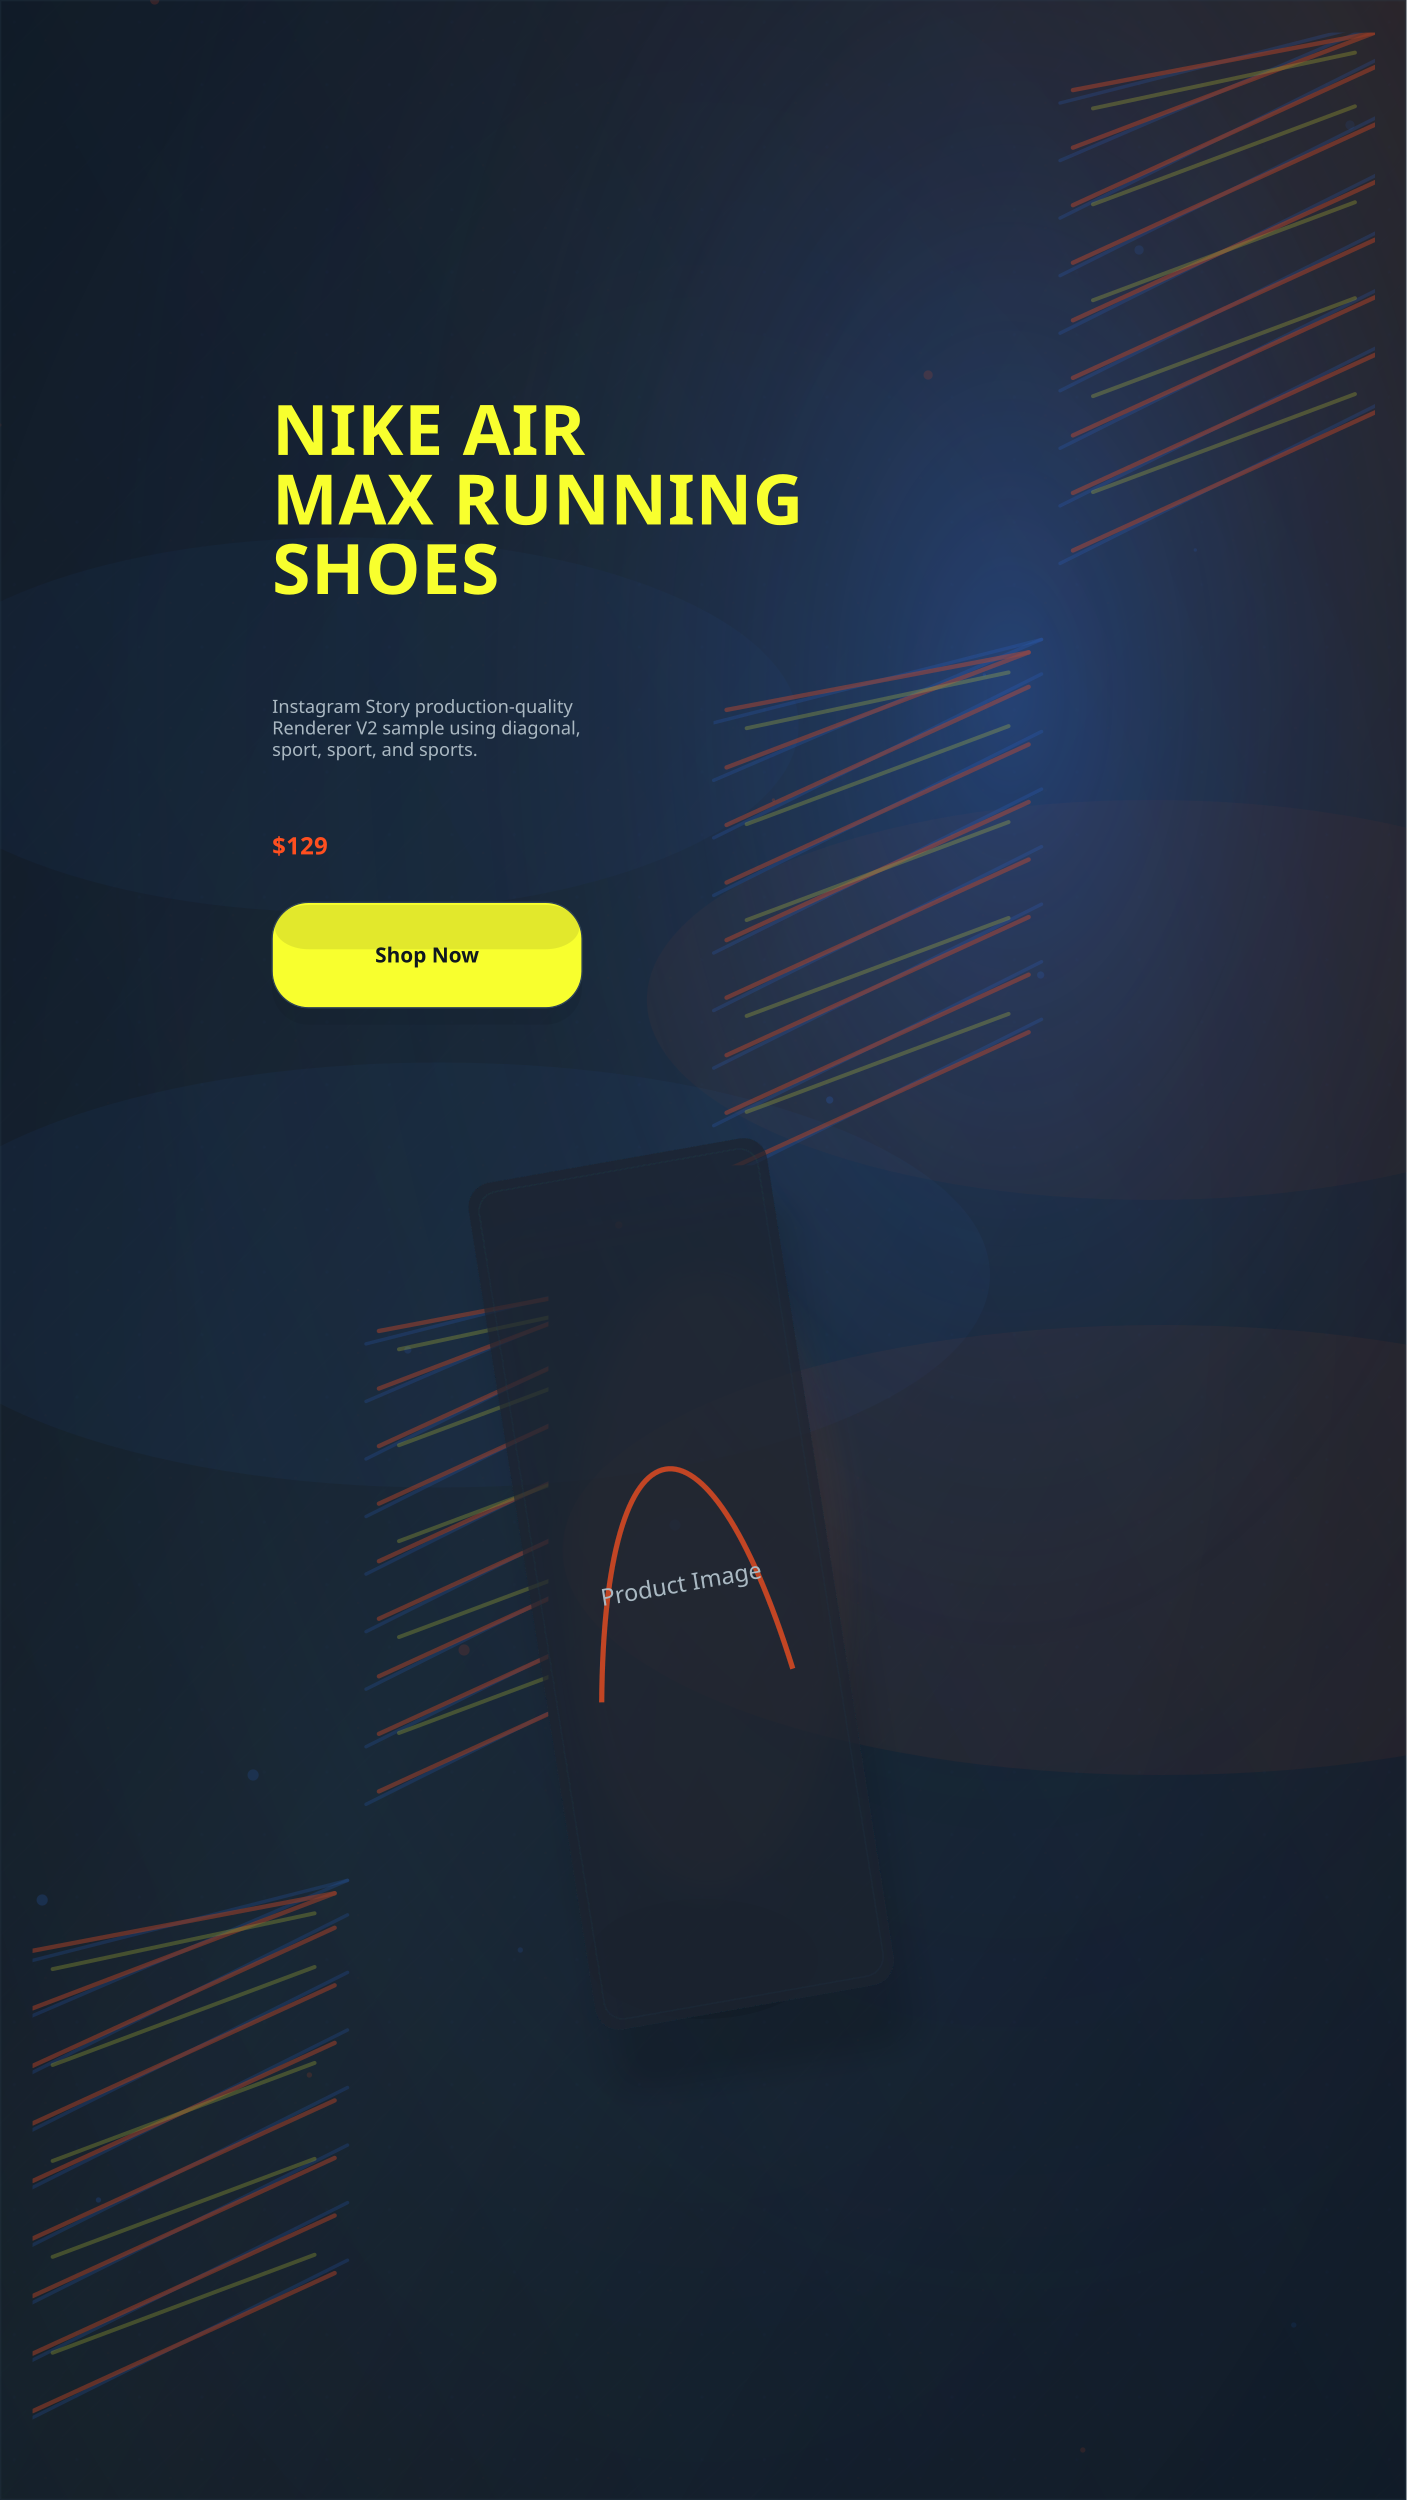
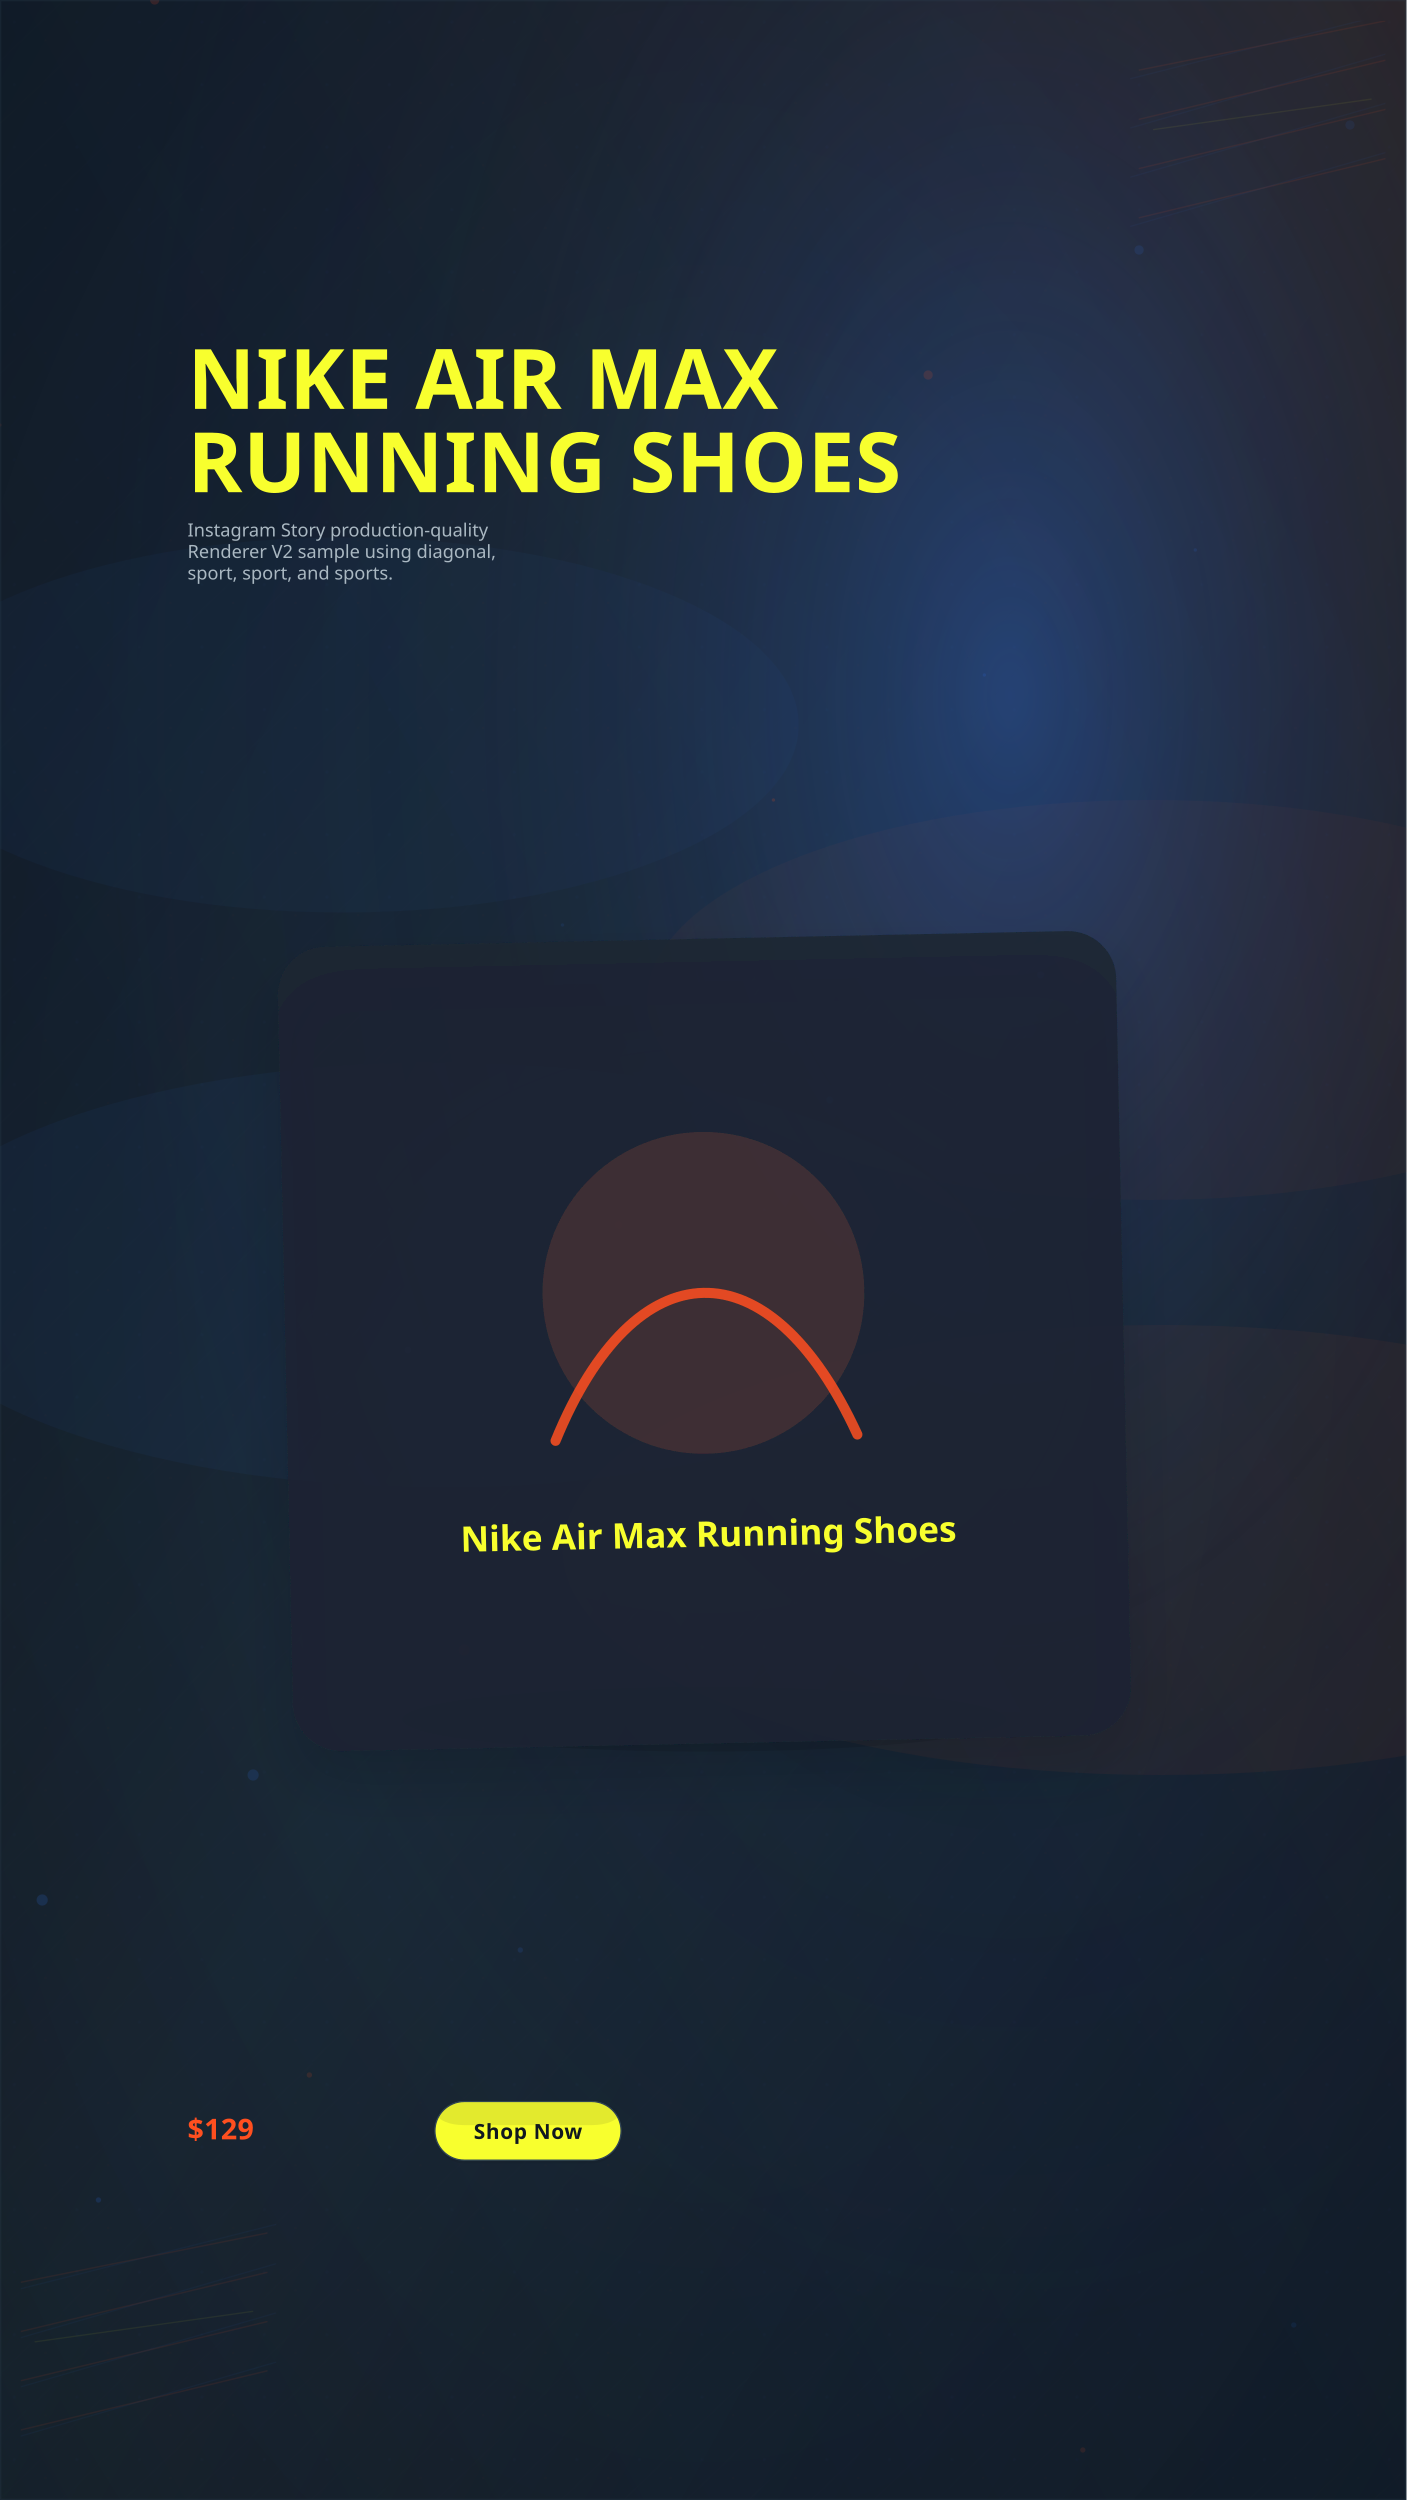
<svg xmlns="http://www.w3.org/2000/svg" width="1080" height="1920" viewBox="0 0 1080 1920" role="img">
  <defs>
    <linearGradient id="renderer2-bg-1" x1="0%" y1="0%" x2="100%" y2="100%">
      <stop offset="0%" stop-color="#101820" />
      <stop offset="48%" stop-color="#1A2733" />
      <stop offset="100%" stop-color="#101820" />
    </linearGradient>
    <linearGradient id="renderer2-depth-2" x1="0%" y1="100%" x2="100%" y2="0%">
      <stop offset="0%" stop-color="#00000066" stop-opacity="0.22" />
      <stop offset="52%" stop-color="#2D78FF" stop-opacity="0.08" />
      <stop offset="100%" stop-color="#FF4F1F" stop-opacity="0.16" />
    </linearGradient>
    <radialGradient id="renderer2-light-3" cx="72%" cy="28%" r="68%">
      <stop offset="0%" stop-color="#2D78FF" stop-opacity="0.46" />
      <stop offset="56%" stop-color="#1A2733" stop-opacity="0.12" />
      <stop offset="100%" stop-color="#101820" stop-opacity="0" />
    </radialGradient>
    <radialGradient id="renderer2-vignette-4" cx="50%" cy="50%" r="74%">
      <stop offset="45%" stop-color="#000000" stop-opacity="0" />
      <stop offset="100%" stop-color="#00000066" stop-opacity="0.31" />
    </radialGradient>
    <pattern id="renderer2-texture-5" width="48" height="48" patternUnits="userSpaceOnUse">
      <path d="M0 47 L48 1 M-12 12 L12 -12 M36 60 L60 36" stroke="#304454" stroke-width="1" opacity="0.12" />
      <circle cx="11" cy="17" r="1.2" fill="#2D78FF" opacity="0.1" />
      <circle cx="35" cy="31" r="0.9" fill="#FF4F1F" opacity="0.08" />
    </pattern>
    <mask id="renderer2-decoration-mask-6" maskUnits="userSpaceOnUse">
-       <rect x="25" y="25" width="1031" height="1871" fill="#ffffff" />
-       <rect x="421.2" y="894.95" width="237.6" height="639.6" rx="8.8" fill="#000000" />
-       <rect x="201" y="288" width="347" height="208" rx="8" fill="#000000" />
-       <rect x="201" y="525.5" width="347" height="68" rx="8" fill="#000000" />
-       <rect x="201" y="609" width="254" height="57" rx="8" fill="#000000" />
-       <rect x="201" y="685" width="254" height="97" rx="8" fill="#000000" />
+       <rect x="16" y="16" width="1048" height="1888" fill="#ffffff" />
+       <rect x="162" y="664" width="757" height="731" rx="32" fill="#000000" />
+       <rect x="120" y="229" width="602" height="182" rx="24" fill="#000000" />
+       <rect x="120" y="375" width="602" height="98" rx="24" fill="#000000" />
+       <rect x="120" y="1588" width="222" height="96" rx="24" fill="#000000" />
+       <rect x="310" y="1588" width="268" height="96" rx="24" fill="#000000" />
    </mask>
    <clipPath id="renderer2-product-clip-7">
-       <rect x="423.58" y="885.59" width="232.85" height="658.32" rx="12.81" />
+       <rect x="219" y="721" width="644" height="618" rx="24.72" />
    </clipPath>
-     <filter id="renderer2-product-shadow-8" x="-55%" y="-55%" width="210%" height="220%">
-       <feDropShadow dx="8.15" dy="49.37" stdDeviation="12.81" flood-color="#00000066" flood-opacity="0.52" />
+     <filter id="renderer2-product-shadow-8" x="-30%" y="-30%" width="160%" height="160%">
+       <feDropShadow dx="0" dy="24.72" stdDeviation="22.54" flood-color="#00000066" flood-opacity="0.38" />
    </filter>
-     <filter id="renderer2-product-glow-9" x="-70%" y="-70%" width="240%" height="240%">
-       <feGaussianBlur stdDeviation="10.48" result="blur" />
-       <feColorMatrix in="blur" type="matrix" values="0 0 0 0 1 0 0 0 0 0.31 0 0 0 0 0.122 0 0 0 0.49 0" />
+     <filter id="renderer2-product-glow-9" x="-40%" y="-40%" width="180%" height="180%">
+       <feGaussianBlur stdDeviation="19.32" result="blur" />
+       <feColorMatrix in="blur" type="matrix" values="0 0 0 0 1 0 0 0 0 0.31 0 0 0 0 0.122 0 0 0 0.28 0" />
    </filter>
    <linearGradient id="renderer2-product-reflection-10" x1="0%" y1="0%" x2="0%" y2="100%">
-       <stop offset="0%" stop-color="#101820" stop-opacity="0.24" />
+       <stop offset="0%" stop-color="#FF4F1F" stop-opacity="0.18" />
      <stop offset="100%" stop-color="#101820" stop-opacity="0" />
    </linearGradient>
  </defs>
-   <g data-background="sports">
-     <rect x="0" y="0" width="1080" height="1920" fill="url(#renderer2-bg-1)" />
-     <rect x="0" y="0" width="1080" height="1920" fill="url(#renderer2-depth-2)" opacity="0.7" />
-     <ellipse cx="263.52" cy="556.8" rx="349.92" ry="144" fill="#2D78FF" opacity="0.04" />
-     <ellipse cx="883.44" cy="768" rx="386.64" ry="153.6" fill="#FF4F1F" opacity="0.05" />
-     <ellipse cx="336.96" cy="979.2" rx="423.36" ry="163.2" fill="#2D78FF" opacity="0.05" />
-     <ellipse cx="892.08" cy="1190.4" rx="460.08" ry="172.8" fill="#FF4F1F" opacity="0.06" />
-     <rect x="0" y="0" width="1080" height="1920" fill="url(#renderer2-light-3)" opacity="0.69" />
-     <rect x="0" y="0" width="1080" height="1920" fill="url(#renderer2-texture-5)" opacity="0.2" />
-     <g data-background-particles="fast and competitive">
-       <circle cx="0" cy="326.4" r="1.3" fill="#FF4F1F" opacity="0.1" />
-       <circle cx="399.6" cy="1497.6" r="2.05" fill="#2D78FF" opacity="0.13" />
-       <circle cx="799.2" cy="748.8" r="2.8" fill="#2D78FF" opacity="0.15" />
-       <circle cx="118.8" cy="0" r="3.55" fill="#FF4F1F" opacity="0.18" />
-       <circle cx="518.4" cy="1171.2" r="4.3" fill="#2D78FF" opacity="0.1" />
-       <circle cx="918" cy="422.4" r="1.3" fill="#2D78FF" opacity="0.13" />
-       <circle cx="237.6" cy="1593.6" r="2.05" fill="#FF4F1F" opacity="0.15" />
-       <circle cx="637.2" cy="844.8" r="2.8" fill="#2D78FF" opacity="0.18" />
-       <circle cx="1036.8" cy="96" r="3.55" fill="#2D78FF" opacity="0.1" />
-       <circle cx="356.4" cy="1267.2" r="4.3" fill="#FF4F1F" opacity="0.13" />
-       <circle cx="756" cy="518.4" r="1.3" fill="#2D78FF" opacity="0.15" />
-       <circle cx="75.6" cy="1689.6" r="2.05" fill="#2D78FF" opacity="0.18" />
-       <circle cx="475.2" cy="940.8" r="2.8" fill="#FF4F1F" opacity="0.1" />
-       <circle cx="874.8" cy="192" r="3.55" fill="#2D78FF" opacity="0.13" />
-       <circle cx="194.4" cy="1363.2" r="4.3" fill="#2D78FF" opacity="0.15" />
-       <circle cx="594" cy="614.4" r="1.3" fill="#FF4F1F" opacity="0.18" />
-       <circle cx="993.6" cy="1785.6" r="2.05" fill="#2D78FF" opacity="0.1" />
-       <circle cx="313.2" cy="1036.8" r="2.8" fill="#2D78FF" opacity="0.13" />
-       <circle cx="712.8" cy="288" r="3.55" fill="#FF4F1F" opacity="0.15" />
-       <circle cx="32.4" cy="1459.2" r="4.3" fill="#2D78FF" opacity="0.18" />
-       <circle cx="432" cy="710.4" r="1.3" fill="#2D78FF" opacity="0.1" />
-       <circle cx="831.6" cy="1881.6" r="2.05" fill="#FF4F1F" opacity="0.13" />
-     </g>
-     <rect x="0" y="0" width="1080" height="1920" fill="#1A2733" opacity="0.08" />
-     <rect x="0" y="0" width="1080" height="1920" fill="url(#renderer2-vignette-4)" />
-     <rect x="0" y="0" width="1080" height="1920" fill="none" stroke="#304454" stroke-width="2" opacity="0.24" />
-   </g>
-   <g opacity="0.48" data-decoration="sports" data-layering="cinematic" mask="url(#renderer2-decoration-mask-6)">
-     <g data-decoration-region="0" data-placement="diagonal">
-       <path d="M 814.1 79.1 L 1065.9 15.1" stroke="#2D78FF" stroke-width="2.64" stroke-linecap="round" fill="none" opacity="0.32" />
-       <path d="M 814.1 123.3 L 1065.9 15.1" stroke="#2D78FF" stroke-width="2.64" stroke-linecap="round" fill="none" opacity="0.32" />
-       <path d="M 814.1 167.5 L 1065.9 41.62" stroke="#2D78FF" stroke-width="2.64" stroke-linecap="round" fill="none" opacity="0.32" />
-       <path d="M 814.1 211.7 L 1065.9 85.82" stroke="#2D78FF" stroke-width="2.64" stroke-linecap="round" fill="none" opacity="0.32" />
-       <path d="M 814.1 255.9 L 1065.9 130.02" stroke="#2D78FF" stroke-width="2.64" stroke-linecap="round" fill="none" opacity="0.32" />
-       <path d="M 814.1 300.1 L 1065.9 174.22" stroke="#2D78FF" stroke-width="2.64" stroke-linecap="round" fill="none" opacity="0.32" />
-       <path d="M 814.1 344.3 L 1065.9 218.42" stroke="#2D78FF" stroke-width="2.64" stroke-linecap="round" fill="none" opacity="0.32" />
-       <path d="M 814.1 388.5 L 1065.9 262.62" stroke="#2D78FF" stroke-width="2.64" stroke-linecap="round" fill="none" opacity="0.32" />
-       <path d="M 814.1 432.7 L 1065.9 306.82" stroke="#2D78FF" stroke-width="2.64" stroke-linecap="round" fill="none" opacity="0.32" />
-       <path d="M 824 69.2 L 1056 25" stroke="#FF4F1F" stroke-width="3.34" stroke-linecap="round" fill="none" opacity="0.68" />
-       <path d="M 824 113.4 L 1056 25" stroke="#FF4F1F" stroke-width="3.34" stroke-linecap="round" fill="none" opacity="0.68" />
-       <path d="M 824 157.6 L 1056 51.52" stroke="#FF4F1F" stroke-width="3.34" stroke-linecap="round" fill="none" opacity="0.68" />
-       <path d="M 824 201.8 L 1056 95.72" stroke="#FF4F1F" stroke-width="3.34" stroke-linecap="round" fill="none" opacity="0.68" />
-       <path d="M 824 246 L 1056 139.92" stroke="#FF4F1F" stroke-width="3.34" stroke-linecap="round" fill="none" opacity="0.68" />
-       <path d="M 824 290.2 L 1056 184.12" stroke="#FF4F1F" stroke-width="3.34" stroke-linecap="round" fill="none" opacity="0.68" />
-       <path d="M 824 334.4 L 1056 228.32" stroke="#FF4F1F" stroke-width="3.34" stroke-linecap="round" fill="none" opacity="0.68" />
-       <path d="M 824 378.6 L 1056 272.52" stroke="#FF4F1F" stroke-width="3.34" stroke-linecap="round" fill="none" opacity="0.68" />
-       <path d="M 824 422.8 L 1056 316.72" stroke="#FF4F1F" stroke-width="3.34" stroke-linecap="round" fill="none" opacity="0.68" />
-       <path d="M 839.4 83.27 L 1040.6 40.4" stroke="#F8FF2E" stroke-width="3.03" stroke-linecap="round" fill="none" opacity="0.42" />
-       <path d="M 839.4 156.93 L 1040.6 81.65" stroke="#F8FF2E" stroke-width="3.03" stroke-linecap="round" fill="none" opacity="0.42" />
-       <path d="M 839.4 230.6 L 1040.6 155.32" stroke="#F8FF2E" stroke-width="3.03" stroke-linecap="round" fill="none" opacity="0.42" />
-       <path d="M 839.4 304.27 L 1040.6 228.99" stroke="#F8FF2E" stroke-width="3.03" stroke-linecap="round" fill="none" opacity="0.42" />
-       <path d="M 839.4 377.93 L 1040.6 302.65" stroke="#F8FF2E" stroke-width="3.03" stroke-linecap="round" fill="none" opacity="0.42" />
-     </g>
-     <g data-decoration-region="1" data-placement="diagonal">
-       <path d="M 548.1 555.1 L 799.9 491.1" stroke="#2D78FF" stroke-width="2.64" stroke-linecap="round" fill="none" opacity="0.32" />
-       <path d="M 548.1 599.3 L 799.9 491.1" stroke="#2D78FF" stroke-width="2.64" stroke-linecap="round" fill="none" opacity="0.32" />
-       <path d="M 548.1 643.5 L 799.9 517.62" stroke="#2D78FF" stroke-width="2.64" stroke-linecap="round" fill="none" opacity="0.32" />
-       <path d="M 548.1 687.7 L 799.9 561.82" stroke="#2D78FF" stroke-width="2.64" stroke-linecap="round" fill="none" opacity="0.32" />
-       <path d="M 548.1 731.9 L 799.9 606.02" stroke="#2D78FF" stroke-width="2.64" stroke-linecap="round" fill="none" opacity="0.32" />
-       <path d="M 548.1 776.1 L 799.9 650.22" stroke="#2D78FF" stroke-width="2.64" stroke-linecap="round" fill="none" opacity="0.32" />
-       <path d="M 548.1 820.3 L 799.9 694.42" stroke="#2D78FF" stroke-width="2.64" stroke-linecap="round" fill="none" opacity="0.32" />
-       <path d="M 548.1 864.5 L 799.9 738.62" stroke="#2D78FF" stroke-width="2.64" stroke-linecap="round" fill="none" opacity="0.32" />
-       <path d="M 548.1 908.7 L 799.9 782.82" stroke="#2D78FF" stroke-width="2.64" stroke-linecap="round" fill="none" opacity="0.32" />
-       <path d="M 558 545.2 L 790 501" stroke="#FF4F1F" stroke-width="3.34" stroke-linecap="round" fill="none" opacity="0.68" />
-       <path d="M 558 589.4 L 790 501" stroke="#FF4F1F" stroke-width="3.34" stroke-linecap="round" fill="none" opacity="0.68" />
-       <path d="M 558 633.6 L 790 527.52" stroke="#FF4F1F" stroke-width="3.34" stroke-linecap="round" fill="none" opacity="0.68" />
-       <path d="M 558 677.8 L 790 571.72" stroke="#FF4F1F" stroke-width="3.34" stroke-linecap="round" fill="none" opacity="0.68" />
-       <path d="M 558 722 L 790 615.92" stroke="#FF4F1F" stroke-width="3.34" stroke-linecap="round" fill="none" opacity="0.68" />
-       <path d="M 558 766.2 L 790 660.12" stroke="#FF4F1F" stroke-width="3.34" stroke-linecap="round" fill="none" opacity="0.68" />
-       <path d="M 558 810.4 L 790 704.32" stroke="#FF4F1F" stroke-width="3.34" stroke-linecap="round" fill="none" opacity="0.68" />
-       <path d="M 558 854.6 L 790 748.52" stroke="#FF4F1F" stroke-width="3.34" stroke-linecap="round" fill="none" opacity="0.68" />
-       <path d="M 558 898.8 L 790 792.72" stroke="#FF4F1F" stroke-width="3.34" stroke-linecap="round" fill="none" opacity="0.68" />
-       <path d="M 573.4 559.27 L 774.6 516.4" stroke="#F8FF2E" stroke-width="3.03" stroke-linecap="round" fill="none" opacity="0.42" />
-       <path d="M 573.4 632.93 L 774.6 557.65" stroke="#F8FF2E" stroke-width="3.03" stroke-linecap="round" fill="none" opacity="0.42" />
-       <path d="M 573.4 706.6 L 774.6 631.32" stroke="#F8FF2E" stroke-width="3.03" stroke-linecap="round" fill="none" opacity="0.42" />
-       <path d="M 573.4 780.27 L 774.6 704.99" stroke="#F8FF2E" stroke-width="3.03" stroke-linecap="round" fill="none" opacity="0.42" />
-       <path d="M 573.4 853.93 L 774.6 778.65" stroke="#F8FF2E" stroke-width="3.03" stroke-linecap="round" fill="none" opacity="0.42" />
-     </g>
-     <g data-decoration-region="2" data-placement="diagonal">
-       <path d="M 281.1 1032.1 L 532.9 968.1" stroke="#2D78FF" stroke-width="2.64" stroke-linecap="round" fill="none" opacity="0.32" />
-       <path d="M 281.1 1076.3 L 532.9 968.1" stroke="#2D78FF" stroke-width="2.64" stroke-linecap="round" fill="none" opacity="0.32" />
-       <path d="M 281.1 1120.5 L 532.9 994.62" stroke="#2D78FF" stroke-width="2.64" stroke-linecap="round" fill="none" opacity="0.32" />
-       <path d="M 281.1 1164.7 L 532.9 1038.82" stroke="#2D78FF" stroke-width="2.64" stroke-linecap="round" fill="none" opacity="0.32" />
-       <path d="M 281.1 1208.9 L 532.9 1083.02" stroke="#2D78FF" stroke-width="2.64" stroke-linecap="round" fill="none" opacity="0.32" />
-       <path d="M 281.1 1253.1 L 532.9 1127.22" stroke="#2D78FF" stroke-width="2.64" stroke-linecap="round" fill="none" opacity="0.32" />
-       <path d="M 281.1 1297.3 L 532.9 1171.42" stroke="#2D78FF" stroke-width="2.64" stroke-linecap="round" fill="none" opacity="0.32" />
-       <path d="M 281.1 1341.5 L 532.9 1215.62" stroke="#2D78FF" stroke-width="2.64" stroke-linecap="round" fill="none" opacity="0.32" />
-       <path d="M 281.1 1385.7 L 532.9 1259.82" stroke="#2D78FF" stroke-width="2.64" stroke-linecap="round" fill="none" opacity="0.32" />
-       <path d="M 291 1022.2 L 523 978" stroke="#FF4F1F" stroke-width="3.34" stroke-linecap="round" fill="none" opacity="0.68" />
-       <path d="M 291 1066.4 L 523 978" stroke="#FF4F1F" stroke-width="3.34" stroke-linecap="round" fill="none" opacity="0.68" />
-       <path d="M 291 1110.6 L 523 1004.52" stroke="#FF4F1F" stroke-width="3.34" stroke-linecap="round" fill="none" opacity="0.68" />
-       <path d="M 291 1154.8 L 523 1048.72" stroke="#FF4F1F" stroke-width="3.34" stroke-linecap="round" fill="none" opacity="0.68" />
-       <path d="M 291 1199 L 523 1092.92" stroke="#FF4F1F" stroke-width="3.34" stroke-linecap="round" fill="none" opacity="0.68" />
-       <path d="M 291 1243.2 L 523 1137.12" stroke="#FF4F1F" stroke-width="3.34" stroke-linecap="round" fill="none" opacity="0.68" />
-       <path d="M 291 1287.4 L 523 1181.32" stroke="#FF4F1F" stroke-width="3.34" stroke-linecap="round" fill="none" opacity="0.68" />
-       <path d="M 291 1331.6 L 523 1225.52" stroke="#FF4F1F" stroke-width="3.34" stroke-linecap="round" fill="none" opacity="0.68" />
-       <path d="M 291 1375.8 L 523 1269.72" stroke="#FF4F1F" stroke-width="3.34" stroke-linecap="round" fill="none" opacity="0.68" />
-       <path d="M 306.4 1036.27 L 507.6 993.4" stroke="#F8FF2E" stroke-width="3.03" stroke-linecap="round" fill="none" opacity="0.42" />
-       <path d="M 306.4 1109.93 L 507.6 1034.65" stroke="#F8FF2E" stroke-width="3.03" stroke-linecap="round" fill="none" opacity="0.42" />
-       <path d="M 306.4 1183.6 L 507.6 1108.32" stroke="#F8FF2E" stroke-width="3.03" stroke-linecap="round" fill="none" opacity="0.42" />
-       <path d="M 306.4 1257.27 L 507.6 1181.99" stroke="#F8FF2E" stroke-width="3.03" stroke-linecap="round" fill="none" opacity="0.42" />
-       <path d="M 306.4 1330.93 L 507.6 1255.65" stroke="#F8FF2E" stroke-width="3.03" stroke-linecap="round" fill="none" opacity="0.42" />
-     </g>
-     <g data-decoration-region="3" data-placement="diagonal">
-       <path d="M 15.1 1508.1 L 266.9 1444.1" stroke="#2D78FF" stroke-width="2.64" stroke-linecap="round" fill="none" opacity="0.32" />
-       <path d="M 15.1 1552.3 L 266.9 1444.1" stroke="#2D78FF" stroke-width="2.64" stroke-linecap="round" fill="none" opacity="0.32" />
-       <path d="M 15.1 1596.5 L 266.9 1470.62" stroke="#2D78FF" stroke-width="2.64" stroke-linecap="round" fill="none" opacity="0.32" />
-       <path d="M 15.1 1640.7 L 266.9 1514.82" stroke="#2D78FF" stroke-width="2.64" stroke-linecap="round" fill="none" opacity="0.32" />
-       <path d="M 15.1 1684.9 L 266.9 1559.02" stroke="#2D78FF" stroke-width="2.64" stroke-linecap="round" fill="none" opacity="0.32" />
-       <path d="M 15.1 1729.1 L 266.9 1603.22" stroke="#2D78FF" stroke-width="2.64" stroke-linecap="round" fill="none" opacity="0.32" />
-       <path d="M 15.1 1773.3 L 266.9 1647.42" stroke="#2D78FF" stroke-width="2.64" stroke-linecap="round" fill="none" opacity="0.32" />
-       <path d="M 15.1 1817.5 L 266.9 1691.62" stroke="#2D78FF" stroke-width="2.64" stroke-linecap="round" fill="none" opacity="0.32" />
-       <path d="M 15.1 1861.7 L 266.9 1735.82" stroke="#2D78FF" stroke-width="2.64" stroke-linecap="round" fill="none" opacity="0.32" />
-       <path d="M 25 1498.2 L 257 1454" stroke="#FF4F1F" stroke-width="3.34" stroke-linecap="round" fill="none" opacity="0.68" />
-       <path d="M 25 1542.4 L 257 1454" stroke="#FF4F1F" stroke-width="3.34" stroke-linecap="round" fill="none" opacity="0.68" />
-       <path d="M 25 1586.6 L 257 1480.52" stroke="#FF4F1F" stroke-width="3.34" stroke-linecap="round" fill="none" opacity="0.68" />
-       <path d="M 25 1630.8 L 257 1524.72" stroke="#FF4F1F" stroke-width="3.34" stroke-linecap="round" fill="none" opacity="0.68" />
-       <path d="M 25 1675 L 257 1568.92" stroke="#FF4F1F" stroke-width="3.34" stroke-linecap="round" fill="none" opacity="0.68" />
-       <path d="M 25 1719.2 L 257 1613.12" stroke="#FF4F1F" stroke-width="3.34" stroke-linecap="round" fill="none" opacity="0.68" />
-       <path d="M 25 1763.4 L 257 1657.32" stroke="#FF4F1F" stroke-width="3.34" stroke-linecap="round" fill="none" opacity="0.68" />
-       <path d="M 25 1807.6 L 257 1701.52" stroke="#FF4F1F" stroke-width="3.34" stroke-linecap="round" fill="none" opacity="0.68" />
-       <path d="M 25 1851.8 L 257 1745.72" stroke="#FF4F1F" stroke-width="3.34" stroke-linecap="round" fill="none" opacity="0.68" />
-       <path d="M 40.4 1512.27 L 241.6 1469.4" stroke="#F8FF2E" stroke-width="3.03" stroke-linecap="round" fill="none" opacity="0.42" />
-       <path d="M 40.4 1585.93 L 241.6 1510.65" stroke="#F8FF2E" stroke-width="3.03" stroke-linecap="round" fill="none" opacity="0.42" />
-       <path d="M 40.4 1659.6 L 241.6 1584.32" stroke="#F8FF2E" stroke-width="3.03" stroke-linecap="round" fill="none" opacity="0.42" />
-       <path d="M 40.4 1733.27 L 241.6 1657.99" stroke="#F8FF2E" stroke-width="3.03" stroke-linecap="round" fill="none" opacity="0.42" />
-       <path d="M 40.4 1806.93 L 241.6 1731.65" stroke="#F8FF2E" stroke-width="3.03" stroke-linecap="round" fill="none" opacity="0.42" />
+   <g data-editor-layer="true" data-layer-id="background" data-layer-type="background" data-layer-label="Background" data-layer-x="0" data-layer-y="0" data-layer-width="1080" data-layer-height="1920">
+     <g data-background="sports">
+       <rect x="0" y="0" width="1080" height="1920" fill="url(#renderer2-bg-1)" />
+       <rect x="0" y="0" width="1080" height="1920" fill="url(#renderer2-depth-2)" opacity="0.7" />
+       <ellipse cx="263.52" cy="556.8" rx="349.92" ry="144" fill="#2D78FF" opacity="0.04" />
+       <ellipse cx="883.44" cy="768" rx="386.64" ry="153.6" fill="#FF4F1F" opacity="0.05" />
+       <ellipse cx="336.96" cy="979.2" rx="423.36" ry="163.2" fill="#2D78FF" opacity="0.05" />
+       <ellipse cx="892.08" cy="1190.4" rx="460.08" ry="172.8" fill="#FF4F1F" opacity="0.06" />
+       <rect x="0" y="0" width="1080" height="1920" fill="url(#renderer2-light-3)" opacity="0.69" />
+       <rect x="0" y="0" width="1080" height="1920" fill="url(#renderer2-texture-5)" opacity="0.2" />
+       <g data-background-particles="fast and competitive">
+         <circle cx="0" cy="326.4" r="1.3" fill="#FF4F1F" opacity="0.1" />
+         <circle cx="399.6" cy="1497.6" r="2.05" fill="#2D78FF" opacity="0.13" />
+         <circle cx="799.2" cy="748.8" r="2.8" fill="#2D78FF" opacity="0.15" />
+         <circle cx="118.8" cy="0" r="3.55" fill="#FF4F1F" opacity="0.18" />
+         <circle cx="518.4" cy="1171.2" r="4.3" fill="#2D78FF" opacity="0.1" />
+         <circle cx="918" cy="422.4" r="1.3" fill="#2D78FF" opacity="0.13" />
+         <circle cx="237.6" cy="1593.6" r="2.05" fill="#FF4F1F" opacity="0.15" />
+         <circle cx="637.2" cy="844.8" r="2.8" fill="#2D78FF" opacity="0.18" />
+         <circle cx="1036.8" cy="96" r="3.55" fill="#2D78FF" opacity="0.1" />
+         <circle cx="356.4" cy="1267.2" r="4.3" fill="#FF4F1F" opacity="0.13" />
+         <circle cx="756" cy="518.4" r="1.3" fill="#2D78FF" opacity="0.15" />
+         <circle cx="75.6" cy="1689.6" r="2.05" fill="#2D78FF" opacity="0.18" />
+         <circle cx="475.2" cy="940.8" r="2.8" fill="#FF4F1F" opacity="0.1" />
+         <circle cx="874.8" cy="192" r="3.55" fill="#2D78FF" opacity="0.13" />
+         <circle cx="194.4" cy="1363.2" r="4.3" fill="#2D78FF" opacity="0.15" />
+         <circle cx="594" cy="614.4" r="1.3" fill="#FF4F1F" opacity="0.18" />
+         <circle cx="993.6" cy="1785.6" r="2.05" fill="#2D78FF" opacity="0.1" />
+         <circle cx="313.2" cy="1036.8" r="2.8" fill="#2D78FF" opacity="0.13" />
+         <circle cx="712.8" cy="288" r="3.55" fill="#FF4F1F" opacity="0.15" />
+         <circle cx="32.4" cy="1459.2" r="4.3" fill="#2D78FF" opacity="0.18" />
+         <circle cx="432" cy="710.4" r="1.3" fill="#2D78FF" opacity="0.1" />
+         <circle cx="831.6" cy="1881.6" r="2.05" fill="#FF4F1F" opacity="0.13" />
+       </g>
+       <rect x="0" y="0" width="1080" height="1920" fill="#1A2733" opacity="0.08" />
+       <rect x="0" y="0" width="1080" height="1920" fill="url(#renderer2-vignette-4)" />
+       <rect x="0" y="0" width="1080" height="1920" fill="none" stroke="#304454" stroke-width="2" opacity="0.24" />
    </g>
  </g>
-   <g data-product-position="dynamic">
-     <ellipse cx="540" cy="1504.41" rx="88.48" ry="46.08" fill="#00000066" opacity="0.24" />
-     <ellipse cx="544" cy="1212.75" rx="107.11" ry="237" fill="#FF4F1F" opacity="0.14" filter="url(#renderer2-product-glow-9)" />
-     <g transform="translate(4 -2) rotate(-10 540 1214.75) skewX(-1)" filter="url(#renderer2-product-shadow-8)">
-       <rect x="431.28" y="893.29" width="217.45" height="642.92" rx="15.14" fill="none" stroke="#304454" stroke-width="1" opacity="0.24" />
-       <rect x="423.58" y="885.59" width="232.85" height="658.32" rx="18.63" fill="#1A2733" opacity="0.68" />
-       <path d="M 465.49 1293.75 C 502.74 1069.92, 581.91 1069.92, 614.51 1293.75" stroke="#FF4F1F" stroke-width="4" fill="none" opacity="0.72" />
-       <text x="540" y="1214.75" text-anchor="middle" dominant-baseline="middle" font-family="Barlow" font-size="18" fill="#AAB8C2">Product Image</text>
+   <g data-editor-layer="true" data-layer-id="decorations" data-layer-type="decoration" data-layer-label="Decorations" data-layer-x="16" data-layer-y="16" data-layer-width="1048" data-layer-height="1888">
+     <g opacity="0.29" data-decoration="sports" data-layering="cinematic" mask="url(#renderer2-decoration-mask-6)">
+       <g data-decoration-region="0" data-placement="diagonal">
+         <path d="M 868.4 60.4 L 1070.6 9.4" stroke="#2D78FF" stroke-width="1" stroke-linecap="round" fill="none" opacity="0.16" />
+         <path d="M 868.4 98.2 L 1070.6 39.64" stroke="#2D78FF" stroke-width="1" stroke-linecap="round" fill="none" opacity="0.16" />
+         <path d="M 868.4 136 L 1070.6 77.44" stroke="#2D78FF" stroke-width="1" stroke-linecap="round" fill="none" opacity="0.16" />
+         <path d="M 868.4 173.8 L 1070.6 115.24" stroke="#2D78FF" stroke-width="1" stroke-linecap="round" fill="none" opacity="0.16" />
+         <path d="M 875 53.8 L 1064 16" stroke="#FF4F1F" stroke-width="1.1" stroke-linecap="round" fill="none" opacity="0.28" />
+         <path d="M 875 91.6 L 1064 46.24" stroke="#FF4F1F" stroke-width="1.1" stroke-linecap="round" fill="none" opacity="0.28" />
+         <path d="M 875 129.4 L 1064 84.04" stroke="#FF4F1F" stroke-width="1.1" stroke-linecap="round" fill="none" opacity="0.28" />
+         <path d="M 875 167.2 L 1064 121.84" stroke="#FF4F1F" stroke-width="1.1" stroke-linecap="round" fill="none" opacity="0.28" />
+         <path d="M 886 99.5 L 1053 76.14" stroke="#F8FF2E" stroke-width="1.04" stroke-linecap="round" fill="none" opacity="0.22" />
+       </g>
+       <g data-decoration-region="1" data-placement="diagonal">
+         <path d="M 9.4 1759.4 L 211.6 1708.4" stroke="#2D78FF" stroke-width="1" stroke-linecap="round" fill="none" opacity="0.16" />
+         <path d="M 9.4 1797.2 L 211.6 1738.64" stroke="#2D78FF" stroke-width="1" stroke-linecap="round" fill="none" opacity="0.16" />
+         <path d="M 9.4 1835 L 211.6 1776.44" stroke="#2D78FF" stroke-width="1" stroke-linecap="round" fill="none" opacity="0.16" />
+         <path d="M 9.4 1872.8 L 211.6 1814.24" stroke="#2D78FF" stroke-width="1" stroke-linecap="round" fill="none" opacity="0.16" />
+         <path d="M 16 1752.8 L 205 1715" stroke="#FF4F1F" stroke-width="1.1" stroke-linecap="round" fill="none" opacity="0.28" />
+         <path d="M 16 1790.6 L 205 1745.24" stroke="#FF4F1F" stroke-width="1.1" stroke-linecap="round" fill="none" opacity="0.28" />
+         <path d="M 16 1828.4 L 205 1783.04" stroke="#FF4F1F" stroke-width="1.1" stroke-linecap="round" fill="none" opacity="0.28" />
+         <path d="M 16 1866.2 L 205 1820.84" stroke="#FF4F1F" stroke-width="1.1" stroke-linecap="round" fill="none" opacity="0.28" />
+         <path d="M 27 1798.5 L 194 1775.14" stroke="#F8FF2E" stroke-width="1.04" stroke-linecap="round" fill="none" opacity="0.22" />
+       </g>
    </g>
  </g>
-   <text x="209" y="349.39" text-anchor="start" font-family="Oswald" font-size="53.39" font-weight="800" fill="#F8FF2E" letter-spacing="0.6" paint-order="stroke" stroke="#F8FF2E" stroke-width="0">
-     <tspan x="209" dy="0">NIKE AIR</tspan>
-     <tspan x="209" dy="53.39">MAX RUNNING</tspan>
-     <tspan x="209" dy="53.39">SHOES</tspan>
-   </text>
-   <text x="209" y="547.5" text-anchor="start" font-family="Barlow" font-size="14" font-weight="400" fill="#AAB8C2">
-     <tspan x="209" dy="0">Instagram Story production-quality</tspan>
-     <tspan x="209" dy="16.52">Renderer V2 sample using diagonal,</tspan>
-     <tspan x="209" dy="16.52">sport, sport, and sports.</tspan>
-   </text>
-   <text x="209" y="656.16" text-anchor="start" font-family="Oswald" font-size="18.4" font-weight="800" fill="#FF4F1F" letter-spacing="0.21">
-     <tspan x="209" dy="0">$129</tspan>
-   </text>
-   <g data-cta="Shop Now">
-     <rect x="209" y="705.96" width="238" height="81" rx="28" fill="#00000066" opacity="0.16" />
-     <rect x="209" y="693" width="238" height="81" rx="28" fill="#F8FF2E" stroke="#304454" stroke-width="1" opacity="1" />
-     <rect x="211" y="695" width="234" height="34.02" rx="26" fill="#101820" opacity="0.1" />
-     <text x="328" y="733.5" text-anchor="middle" dominant-baseline="middle" font-family="Oswald" font-size="16" font-weight="800" fill="#101820">Shop Now</text>
+   <g data-editor-layer="true" data-layer-id="product_image" data-layer-type="product_image" data-layer-label="Product Image" data-layer-x="212" data-layer-y="714" data-layer-width="657" data-layer-height="631">
+     <g data-product-position="dynamic">
+       <ellipse cx="541" cy="1320.46" rx="231.84" ry="24.72" fill="#00000066" opacity="0.26" />
+       <ellipse cx="540.5" cy="1029.5" rx="283.36" ry="222.48" fill="#FF4F1F" opacity="0.08" filter="url(#renderer2-product-glow-9)" />
+       <g transform="rotate(-1.2 540.5 1029.5)" filter="url(#renderer2-product-shadow-8)">
+         <rect x="219" y="721" width="644" height="618" rx="37.08" fill="#1A2733" opacity="0.88" />
+         <circle cx="541" cy="992.92" r="123.6" fill="#FF4F1F" opacity="0.16" />
+         <path d="M 425.08 1104.16 C 489.48 955.84, 592.52 955.84, 656.92 1104.16" stroke="#FF4F1F" stroke-width="7.73" stroke-linecap="round" fill="none" opacity="0.85" />
+         <text x="541" y="1178.32" text-anchor="middle" dominant-baseline="middle" font-family="Oswald" font-size="27.05" font-weight="600" fill="#F8FF2E">Nike Air Max Running Shoes</text>
+       </g>
+     </g>
+   </g>
+   <g data-editor-layer="true" data-layer-id="headline" data-layer-type="headline" data-layer-label="Headline" data-layer-x="144" data-layer-y="253" data-layer-width="554" data-layer-height="134">
+     <text x="144" y="314" text-anchor="start" font-family="Oswald" font-size="64" font-weight="800" fill="#F8FF2E" letter-spacing="0.6" paint-order="stroke" stroke="#F8FF2E" stroke-width="0">
+       <tspan x="144" dy="0">NIKE AIR MAX</tspan>
+       <tspan x="144" dy="64">RUNNING SHOES</tspan>
+     </text>
+   </g>
+   <g data-editor-layer="true" data-layer-id="description" data-layer-type="description" data-layer-label="Description" data-layer-x="144" data-layer-y="399" data-layer-width="554" data-layer-height="50">
+     <text x="144" y="412" text-anchor="start" font-family="Barlow" font-size="14" font-weight="400" fill="#AAB8C2">
+       <tspan x="144" dy="0">Instagram Story production-quality</tspan>
+       <tspan x="144" dy="16.52">Renderer V2 sample using diagonal,</tspan>
+       <tspan x="144" dy="16.52">sport, sport, and sports.</tspan>
+     </text>
+   </g>
+   <g data-editor-layer="true" data-layer-id="price" data-layer-type="price" data-layer-label="Price" data-layer-x="144" data-layer-y="1612" data-layer-width="174" data-layer-height="48">
+     <text x="144" y="1643" text-anchor="start" font-family="Oswald" font-size="22" font-weight="800" fill="#FF4F1F" letter-spacing="0.21">
+       <tspan x="144" dy="0">$129</tspan>
+     </text>
+   </g>
+   <g data-editor-layer="true" data-layer-id="cta" data-layer-type="cta" data-layer-label="CTA" data-layer-x="334" data-layer-y="1612" data-layer-width="220" data-layer-height="48">
+     <g data-cta="Shop Now">
+       <rect x="334" y="1616.5" width="143" height="45" rx="22.5" fill="#00000066" opacity="0.14" />
+       <rect x="334" y="1614" width="143" height="45" rx="22.5" fill="#F8FF2E" stroke="#304454" stroke-width="1" opacity="1" />
+       <rect x="336" y="1615" width="139" height="17.1" rx="20.5" fill="#101820" opacity="0.09" />
+       <text x="405.5" y="1636.5" text-anchor="middle" dominant-baseline="central" font-family="Oswald" font-size="16" font-weight="800" fill="#101820" letter-spacing="0.5">Shop Now</text>
+     </g>
  </g>
</svg>
